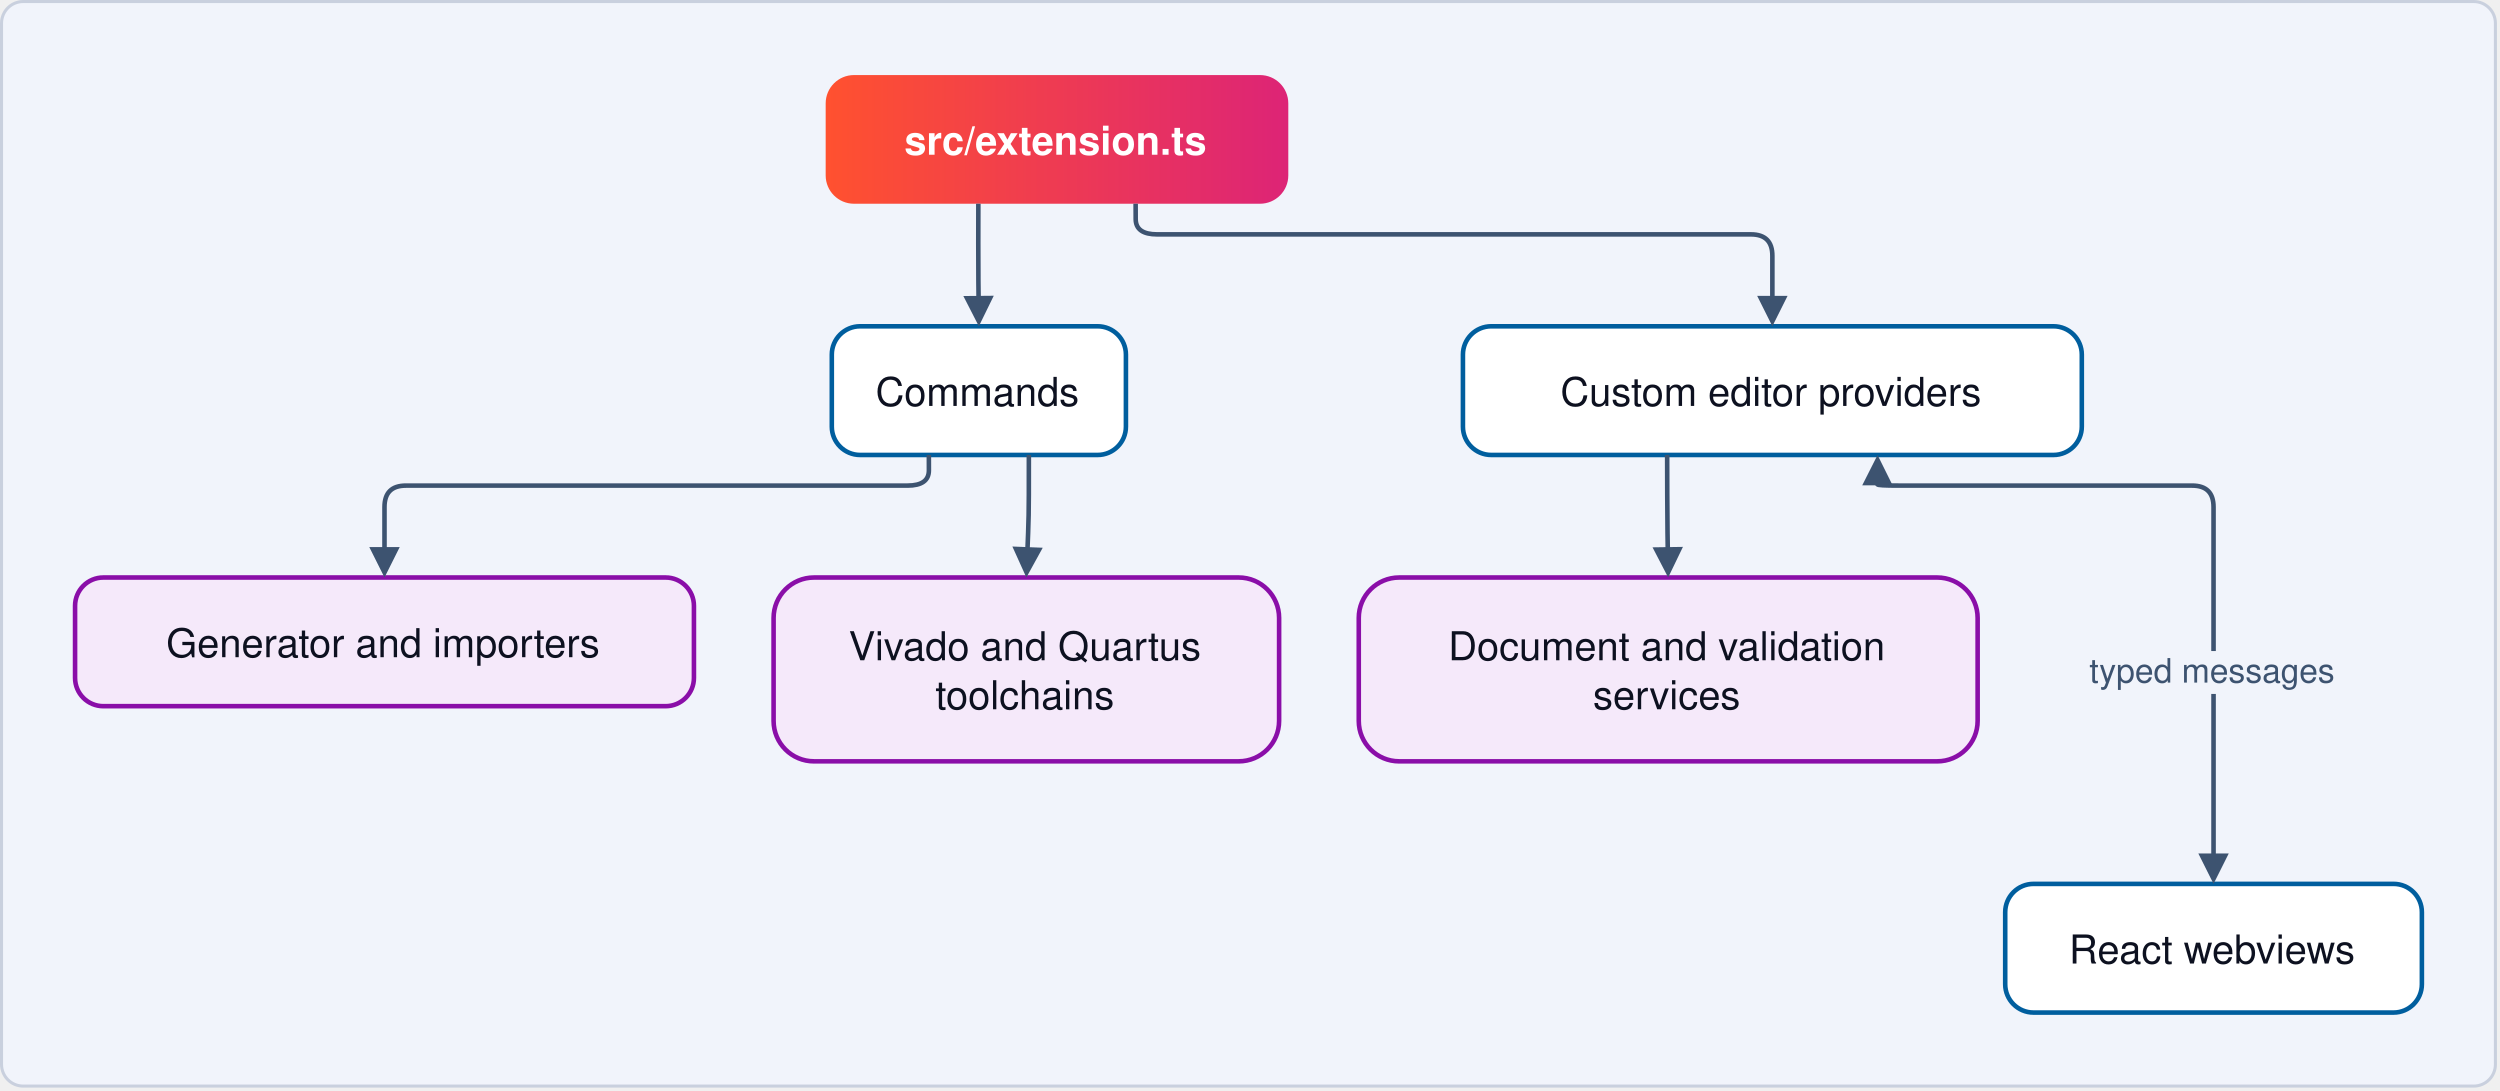
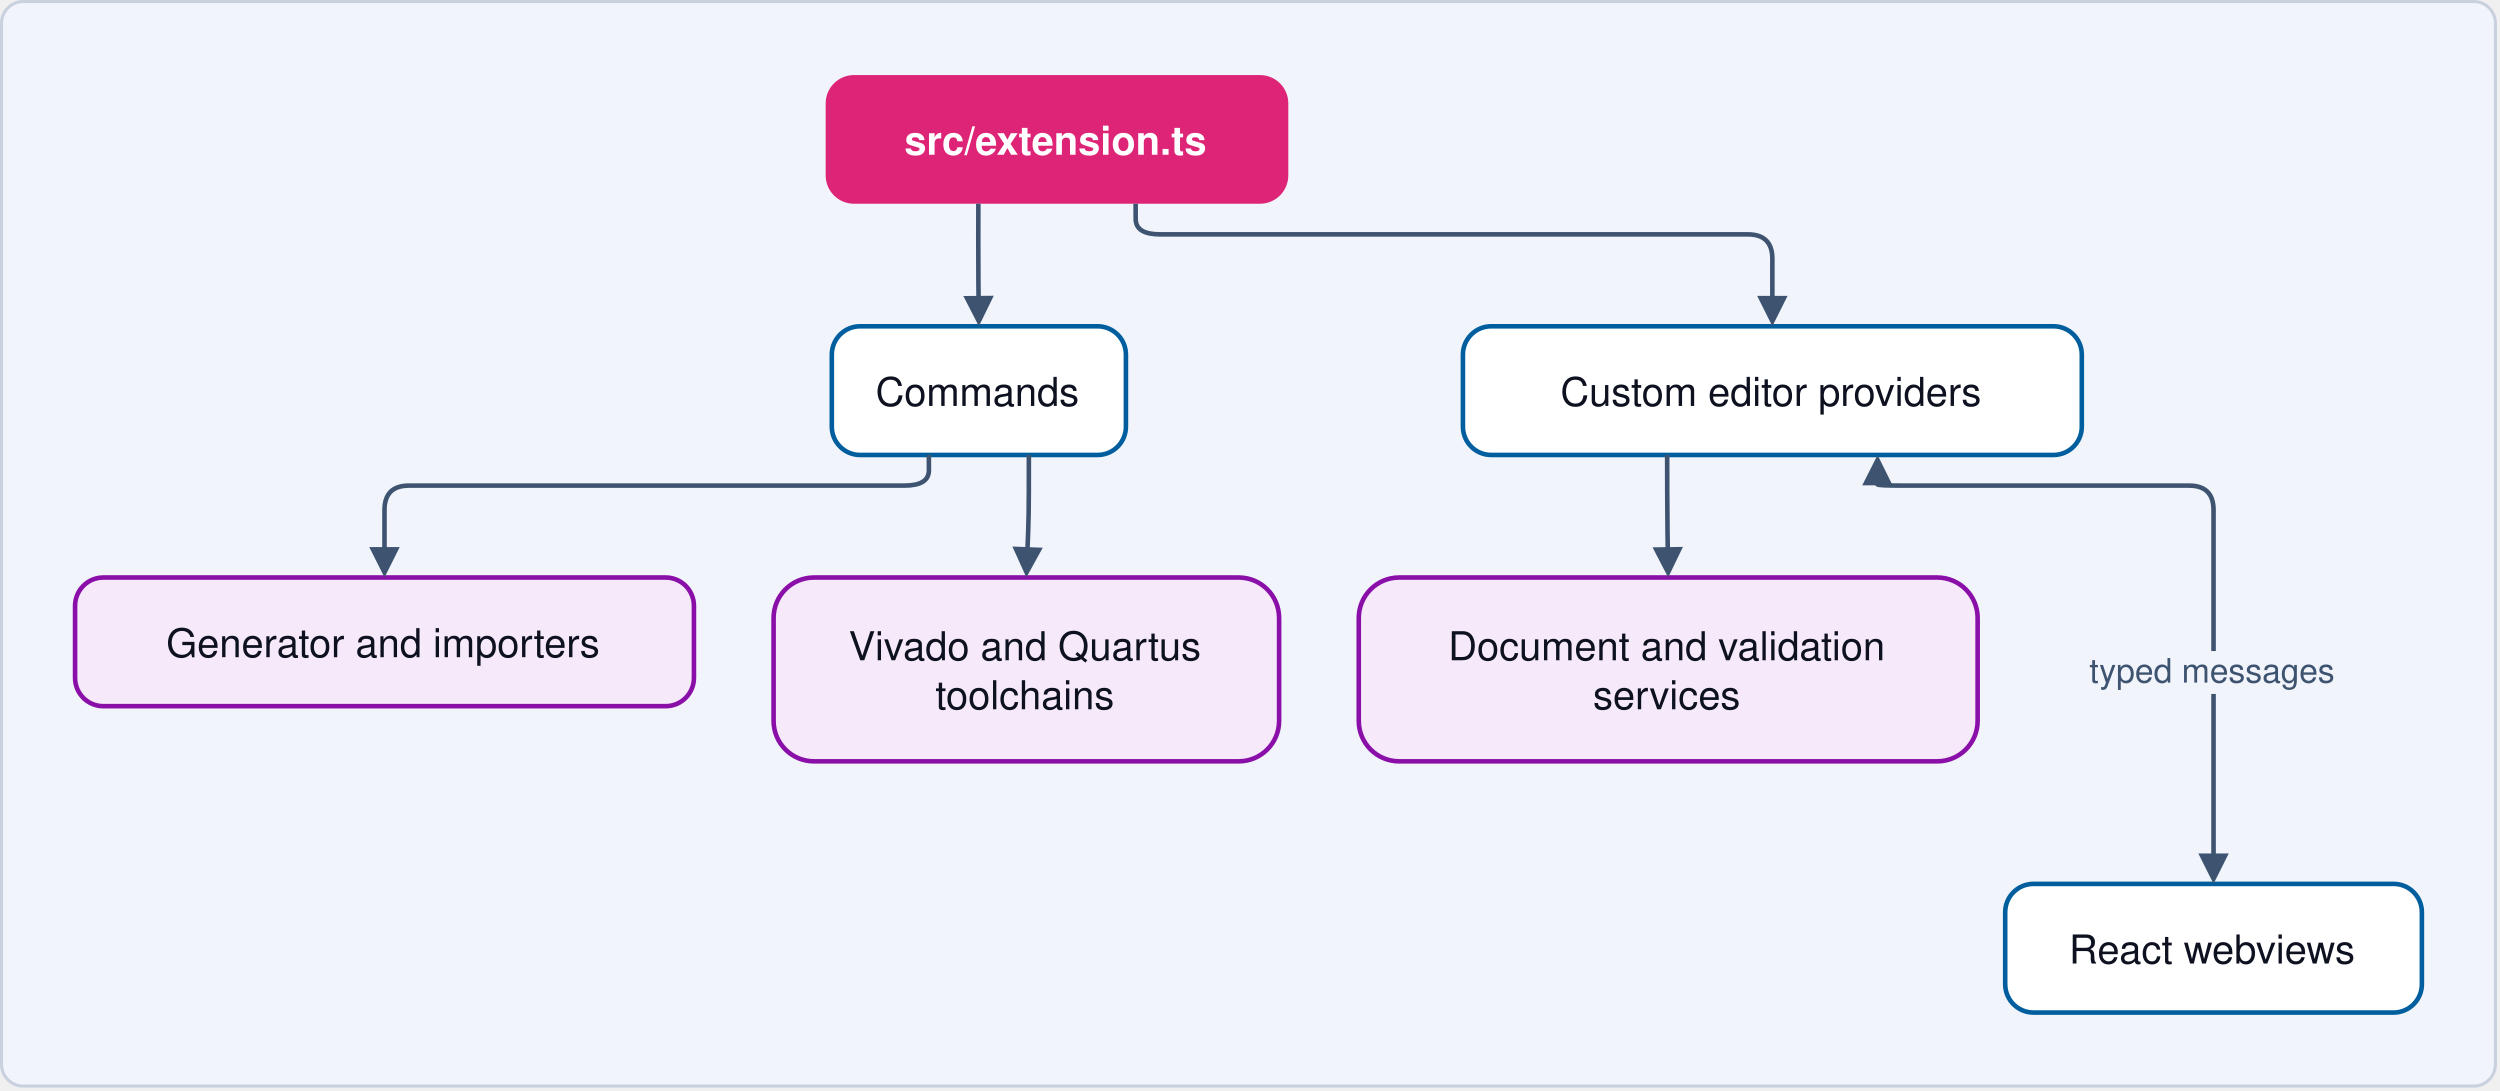
- <svg xmlns="http://www.w3.org/2000/svg" style="background: transparent; background-color: transparent; color-scheme: light;" version="1.1" width="816px" height="356px" viewBox="-0.5 -0.5 816 356" content="&lt;mxfile host=&quot;Electron&quot; agent=&quot;Mozilla/5.0 (Macintosh; Intel Mac OS X 10_15_7) AppleWebKit/537.36 (KHTML, like Gecko) draw.io/26.2.15 Chrome/134.0.7.205 Electron/35.2.1 Safari/537.36&quot; version=&quot;26.2.15&quot;&gt;&#10;  &lt;diagram name=&quot;Diagram&quot; id=&quot;d1&quot;&gt;&#10;    &lt;mxGraphModel dx=&quot;-431&quot; dy=&quot;-100&quot; grid=&quot;0&quot; gridSize=&quot;10&quot; guides=&quot;1&quot; tooltips=&quot;1&quot; connect=&quot;1&quot; arrows=&quot;1&quot; fold=&quot;0&quot; page=&quot;0&quot; pageScale=&quot;1&quot; pageWidth=&quot;850&quot; pageHeight=&quot;1100&quot; math=&quot;0&quot; shadow=&quot;0&quot;&gt;&#10;      &lt;root&gt;&#10;        &lt;mxCell id=&quot;0&quot; /&gt;&#10;        &lt;mxCell id=&quot;bg&quot; value=&quot;Background&quot; style=&quot;locked=1;&quot; parent=&quot;0&quot; /&gt;&#10;        &lt;mxCell id=&quot;card&quot; value=&quot;&quot; style=&quot;rounded=1;arcSize=2;absoluteArcSize=0;fillColor=#f1f4fb;strokeColor=#c9d0de;&quot; parent=&quot;bg&quot; vertex=&quot;1&quot;&gt;&#10;          &lt;mxGeometry width=&quot;814&quot; height=&quot;354&quot; as=&quot;geometry&quot; /&gt;&#10;        &lt;/mxCell&gt;&#10;        &lt;mxCell id=&quot;1&quot; value=&quot;Diagram&quot; parent=&quot;0&quot; /&gt;&#10;        &lt;mxCell id=&quot;n_A&quot; value=&quot;src/extension.ts&quot; style=&quot;fontFamily=Manrope, Helvetica, Arial, sans-serif;fontSize=13;fontColor=#0d1120;strokeWidth=1.5;rounded=1;arcSize=22;fillColor=#ff512f;gradientColor=#dd2476;gradientDirection=east;strokeColor=none;fontColor=#ffffff;fontStyle=1;&quot; parent=&quot;1&quot; vertex=&quot;1&quot;&gt;&#10;          &lt;mxGeometry x=&quot;269&quot; y=&quot;24&quot; width=&quot;151&quot; height=&quot;42&quot; as=&quot;geometry&quot; /&gt;&#10;        &lt;/mxCell&gt;&#10;        &lt;mxCell id=&quot;n_B&quot; value=&quot;Custom editor providers&quot; style=&quot;fontFamily=Manrope, Helvetica, Arial, sans-serif;fontSize=13;fontColor=#0d1120;strokeWidth=1.5;rounded=1;arcSize=22;fillColor=#ffffff;strokeColor=#005e9e;&quot; parent=&quot;1&quot; vertex=&quot;1&quot;&gt;&#10;          &lt;mxGeometry x=&quot;477&quot; y=&quot;106&quot; width=&quot;202&quot; height=&quot;42&quot; as=&quot;geometry&quot; /&gt;&#10;        &lt;/mxCell&gt;&#10;        &lt;mxCell id=&quot;n_C&quot; value=&quot;Commands&quot; style=&quot;fontFamily=Manrope, Helvetica, Arial, sans-serif;fontSize=13;fontColor=#0d1120;strokeWidth=1.5;rounded=1;arcSize=22;fillColor=#ffffff;strokeColor=#005e9e;&quot; parent=&quot;1&quot; vertex=&quot;1&quot;&gt;&#10;          &lt;mxGeometry x=&quot;271&quot; y=&quot;106&quot; width=&quot;96&quot; height=&quot;42&quot; as=&quot;geometry&quot; /&gt;&#10;        &lt;/mxCell&gt;&#10;        &lt;mxCell id=&quot;n_D&quot; value=&quot;Document and validation&amp;#xa;services&quot; style=&quot;fontFamily=Manrope, Helvetica, Arial, sans-serif;fontSize=13;fontColor=#0d1120;strokeWidth=1.5;rounded=1;arcSize=22;fillColor=#f5e9fa;strokeColor=#8a0ea8;&quot; parent=&quot;1&quot; vertex=&quot;1&quot;&gt;&#10;          &lt;mxGeometry x=&quot;443&quot; y=&quot;188&quot; width=&quot;202&quot; height=&quot;60&quot; as=&quot;geometry&quot; /&gt;&#10;        &lt;/mxCell&gt;&#10;        &lt;mxCell id=&quot;n_E&quot; value=&quot;Generator and importers&quot; style=&quot;fontFamily=Manrope, Helvetica, Arial, sans-serif;fontSize=13;fontColor=#0d1120;strokeWidth=1.5;rounded=1;arcSize=22;fillColor=#f5e9fa;strokeColor=#8a0ea8;&quot; parent=&quot;1&quot; vertex=&quot;1&quot;&gt;&#10;          &lt;mxGeometry x=&quot;24&quot; y=&quot;188&quot; width=&quot;202&quot; height=&quot;42&quot; as=&quot;geometry&quot; /&gt;&#10;        &lt;/mxCell&gt;&#10;        &lt;mxCell id=&quot;n_F&quot; value=&quot;Vivado and Quartus&amp;#xa;toolchains&quot; style=&quot;fontFamily=Manrope, Helvetica, Arial, sans-serif;fontSize=13;fontColor=#0d1120;strokeWidth=1.5;rounded=1;arcSize=22;fillColor=#f5e9fa;strokeColor=#8a0ea8;&quot; parent=&quot;1&quot; vertex=&quot;1&quot;&gt;&#10;          &lt;mxGeometry x=&quot;252&quot; y=&quot;188&quot; width=&quot;165&quot; height=&quot;60&quot; as=&quot;geometry&quot; /&gt;&#10;        &lt;/mxCell&gt;&#10;        &lt;mxCell id=&quot;n_G&quot; value=&quot;React webviews&quot; style=&quot;fontFamily=Manrope, Helvetica, Arial, sans-serif;fontSize=13;fontColor=#0d1120;strokeWidth=1.5;rounded=1;arcSize=22;fillColor=#ffffff;strokeColor=#005e9e;&quot; parent=&quot;1&quot; vertex=&quot;1&quot;&gt;&#10;          &lt;mxGeometry x=&quot;654&quot; y=&quot;288&quot; width=&quot;136&quot; height=&quot;42&quot; as=&quot;geometry&quot; /&gt;&#10;        &lt;/mxCell&gt;&#10;        &lt;mxCell id=&quot;e0&quot; value=&quot;&quot; style=&quot;edgeStyle=orthogonalEdgeStyle;rounded=1;arcSize=14;strokeColor=#3d5370;strokeWidth=1.5;endArrow=block;endFill=1;endSize=6;fontFamily=Manrope, Helvetica, Arial, sans-serif;fontSize=11;fontColor=#3d5370;labelBackgroundColor=#f1f4fb;exitX=0.67;exitY=1;exitDx=0;exitDy=0;entryX=0.5;entryY=0;entryDx=0;entryDy=0;&quot; parent=&quot;1&quot; source=&quot;n_A&quot; target=&quot;n_B&quot; edge=&quot;1&quot;&gt;&#10;          &lt;mxGeometry relative=&quot;1&quot; as=&quot;geometry&quot;&gt;&#10;            &lt;Array as=&quot;points&quot;&gt;&#10;              &lt;mxPoint x=&quot;370&quot; y=&quot;76&quot; /&gt;&#10;              &lt;mxPoint x=&quot;578&quot; y=&quot;76&quot; /&gt;&#10;            &lt;/Array&gt;&#10;          &lt;/mxGeometry&gt;&#10;        &lt;/mxCell&gt;&#10;        &lt;mxCell id=&quot;e1&quot; value=&quot;&quot; style=&quot;edgeStyle=orthogonalEdgeStyle;rounded=1;arcSize=14;strokeColor=#3d5370;strokeWidth=1.5;endArrow=block;endFill=1;endSize=6;fontFamily=Manrope, Helvetica, Arial, sans-serif;fontSize=11;fontColor=#3d5370;labelBackgroundColor=#f1f4fb;exitX=0.33;exitY=1;exitDx=0;exitDy=0;entryX=0.5;entryY=0;entryDx=0;entryDy=0;&quot; parent=&quot;1&quot; source=&quot;n_A&quot; target=&quot;n_C&quot; edge=&quot;1&quot;&gt;&#10;          &lt;mxGeometry relative=&quot;1&quot; as=&quot;geometry&quot; /&gt;&#10;        &lt;/mxCell&gt;&#10;        &lt;mxCell id=&quot;e2&quot; value=&quot;&quot; style=&quot;edgeStyle=orthogonalEdgeStyle;rounded=1;arcSize=14;strokeColor=#3d5370;strokeWidth=1.5;endArrow=block;endFill=1;endSize=6;fontFamily=Manrope, Helvetica, Arial, sans-serif;fontSize=11;fontColor=#3d5370;labelBackgroundColor=#f1f4fb;exitX=0.33;exitY=1;exitDx=0;exitDy=0;entryX=0.5;entryY=0;entryDx=0;entryDy=0;&quot; parent=&quot;1&quot; source=&quot;n_B&quot; target=&quot;n_D&quot; edge=&quot;1&quot;&gt;&#10;          &lt;mxGeometry relative=&quot;1&quot; as=&quot;geometry&quot; /&gt;&#10;        &lt;/mxCell&gt;&#10;        &lt;mxCell id=&quot;e3&quot; value=&quot;&quot; style=&quot;edgeStyle=orthogonalEdgeStyle;rounded=1;arcSize=14;strokeColor=#3d5370;strokeWidth=1.5;endArrow=block;endFill=1;endSize=6;fontFamily=Manrope, Helvetica, Arial, sans-serif;fontSize=11;fontColor=#3d5370;labelBackgroundColor=#f1f4fb;exitX=0.33;exitY=1;exitDx=0;exitDy=0;entryX=0.5;entryY=0;entryDx=0;entryDy=0;&quot; parent=&quot;1&quot; source=&quot;n_C&quot; target=&quot;n_E&quot; edge=&quot;1&quot;&gt;&#10;          &lt;mxGeometry relative=&quot;1&quot; as=&quot;geometry&quot;&gt;&#10;            &lt;Array as=&quot;points&quot;&gt;&#10;              &lt;mxPoint x=&quot;303&quot; y=&quot;158&quot; /&gt;&#10;              &lt;mxPoint x=&quot;125&quot; y=&quot;158&quot; /&gt;&#10;            &lt;/Array&gt;&#10;          &lt;/mxGeometry&gt;&#10;        &lt;/mxCell&gt;&#10;        &lt;mxCell id=&quot;e4&quot; value=&quot;&quot; style=&quot;edgeStyle=orthogonalEdgeStyle;rounded=1;arcSize=14;strokeColor=#3d5370;strokeWidth=1.5;endArrow=block;endFill=1;endSize=6;fontFamily=Manrope, Helvetica, Arial, sans-serif;fontSize=11;fontColor=#3d5370;labelBackgroundColor=#f1f4fb;exitX=0.67;exitY=1;exitDx=0;exitDy=0;entryX=0.5;entryY=0;entryDx=0;entryDy=0;&quot; parent=&quot;1&quot; source=&quot;n_C&quot; target=&quot;n_F&quot; edge=&quot;1&quot;&gt;&#10;          &lt;mxGeometry relative=&quot;1&quot; as=&quot;geometry&quot; /&gt;&#10;        &lt;/mxCell&gt;&#10;        &lt;mxCell id=&quot;e5&quot; value=&quot;typed messages&quot; style=&quot;edgeStyle=orthogonalEdgeStyle;rounded=1;arcSize=14;strokeColor=#3d5370;strokeWidth=1.5;endArrow=block;endFill=1;endSize=6;startArrow=block;startFill=1;startSize=6;fontFamily=Manrope, Helvetica, Arial, sans-serif;fontSize=11;fontColor=#3d5370;labelBackgroundColor=#f1f4fb;exitX=0.67;exitY=1;exitDx=0;exitDy=0;entryX=0.5;entryY=0;entryDx=0;entryDy=0;&quot; parent=&quot;1&quot; source=&quot;n_B&quot; target=&quot;n_G&quot; edge=&quot;1&quot;&gt;&#10;          &lt;mxGeometry x=&quot;0.44&quot; relative=&quot;1&quot; as=&quot;geometry&quot;&gt;&#10;            &lt;Array as=&quot;points&quot;&gt;&#10;              &lt;mxPoint x=&quot;612&quot; y=&quot;158&quot; /&gt;&#10;              &lt;mxPoint x=&quot;722&quot; y=&quot;158&quot; /&gt;&#10;            &lt;/Array&gt;&#10;          &lt;/mxGeometry&gt;&#10;        &lt;/mxCell&gt;&#10;      &lt;/root&gt;&#10;    &lt;/mxGraphModel&gt;&#10;  &lt;/diagram&gt;&#10;&lt;/mxfile&gt;&#10;">
-   <defs>
-     <linearGradient x1="0%" y1="0%" x2="100%" y2="0%" id="drawio-svg-ryQkvl236Y3aQRKCuQ4c-gradient-light-dark_ff512f_ff6c4e_-1-light-dark_dd2476_ff80c6_-1-e-0">
-       <stop offset="0%" stop-color="#ff512f" stop-opacity="1" style="stop-color: light-dark(rgb(255, 81, 47), rgb(255, 108, 78)); stop-opacity: 1;" />
-       <stop offset="100%" stop-color="#dd2476" stop-opacity="1" style="stop-color: light-dark(rgb(221, 36, 118), rgb(255, 128, 198)); stop-opacity: 1;" />
-     </linearGradient>
-   </defs>
+ <svg xmlns="http://www.w3.org/2000/svg" style="background: transparent; background-color: transparent; color-scheme: light;" version="1.1" width="816px" height="356px" viewBox="-0.5 -0.5 816 356" content="&lt;mxfile host=&quot;Electron&quot; agent=&quot;Mozilla/5.0 (Macintosh; Intel Mac OS X 10_15_7) AppleWebKit/537.36 (KHTML, like Gecko) draw.io/26.2.15 Chrome/134.0.7.205 Electron/35.2.1 Safari/537.36&quot; version=&quot;26.2.15&quot;&gt;&#10;  &lt;diagram name=&quot;Diagram&quot; id=&quot;d1&quot;&gt;&#10;    &lt;mxGraphModel dx=&quot;-431&quot; dy=&quot;-100&quot; grid=&quot;0&quot; gridSize=&quot;10&quot; guides=&quot;1&quot; tooltips=&quot;1&quot; connect=&quot;1&quot; arrows=&quot;1&quot; fold=&quot;0&quot; page=&quot;0&quot; pageScale=&quot;1&quot; pageWidth=&quot;850&quot; pageHeight=&quot;1100&quot; math=&quot;0&quot; shadow=&quot;0&quot;&gt;&#10;      &lt;root&gt;&#10;        &lt;mxCell id=&quot;0&quot; /&gt;&#10;        &lt;mxCell id=&quot;bg&quot; value=&quot;Background&quot; style=&quot;locked=1;&quot; parent=&quot;0&quot; /&gt;&#10;        &lt;mxCell id=&quot;card&quot; value=&quot;&quot; style=&quot;rounded=1;arcSize=2;absoluteArcSize=0;fillColor=#f1f4fb;strokeColor=#c9d0de;&quot; parent=&quot;bg&quot; vertex=&quot;1&quot;&gt;&#10;          &lt;mxGeometry width=&quot;814&quot; height=&quot;354&quot; as=&quot;geometry&quot; /&gt;&#10;        &lt;/mxCell&gt;&#10;        &lt;mxCell id=&quot;1&quot; value=&quot;Diagram&quot; parent=&quot;0&quot; /&gt;&#10;        &lt;mxCell id=&quot;n_A&quot; value=&quot;src/extension.ts&quot; style=&quot;fontFamily=Manrope, Helvetica, Arial, sans-serif;fontSize=13;fontColor=#0d1120;strokeWidth=1.5;rounded=1;arcSize=22;fillColor=#dd2476;strokeColor=none;fontColor=#ffffff;fontStyle=1;&quot; parent=&quot;1&quot; vertex=&quot;1&quot;&gt;&#10;          &lt;mxGeometry x=&quot;269&quot; y=&quot;24&quot; width=&quot;151&quot; height=&quot;42&quot; as=&quot;geometry&quot; /&gt;&#10;        &lt;/mxCell&gt;&#10;        &lt;mxCell id=&quot;n_B&quot; value=&quot;Custom editor providers&quot; style=&quot;fontFamily=Manrope, Helvetica, Arial, sans-serif;fontSize=13;fontColor=#0d1120;strokeWidth=1.5;rounded=1;arcSize=22;fillColor=#ffffff;strokeColor=#005e9e;&quot; parent=&quot;1&quot; vertex=&quot;1&quot;&gt;&#10;          &lt;mxGeometry x=&quot;477&quot; y=&quot;106&quot; width=&quot;202&quot; height=&quot;42&quot; as=&quot;geometry&quot; /&gt;&#10;        &lt;/mxCell&gt;&#10;        &lt;mxCell id=&quot;n_C&quot; value=&quot;Commands&quot; style=&quot;fontFamily=Manrope, Helvetica, Arial, sans-serif;fontSize=13;fontColor=#0d1120;strokeWidth=1.5;rounded=1;arcSize=22;fillColor=#ffffff;strokeColor=#005e9e;&quot; parent=&quot;1&quot; vertex=&quot;1&quot;&gt;&#10;          &lt;mxGeometry x=&quot;271&quot; y=&quot;106&quot; width=&quot;96&quot; height=&quot;42&quot; as=&quot;geometry&quot; /&gt;&#10;        &lt;/mxCell&gt;&#10;        &lt;mxCell id=&quot;n_D&quot; value=&quot;Document and validation&amp;#xa;services&quot; style=&quot;fontFamily=Manrope, Helvetica, Arial, sans-serif;fontSize=13;fontColor=#0d1120;strokeWidth=1.5;rounded=1;arcSize=22;fillColor=#f5e9fa;strokeColor=#8a0ea8;&quot; parent=&quot;1&quot; vertex=&quot;1&quot;&gt;&#10;          &lt;mxGeometry x=&quot;443&quot; y=&quot;188&quot; width=&quot;202&quot; height=&quot;60&quot; as=&quot;geometry&quot; /&gt;&#10;        &lt;/mxCell&gt;&#10;        &lt;mxCell id=&quot;n_E&quot; value=&quot;Generator and importers&quot; style=&quot;fontFamily=Manrope, Helvetica, Arial, sans-serif;fontSize=13;fontColor=#0d1120;strokeWidth=1.5;rounded=1;arcSize=22;fillColor=#f5e9fa;strokeColor=#8a0ea8;&quot; parent=&quot;1&quot; vertex=&quot;1&quot;&gt;&#10;          &lt;mxGeometry x=&quot;24&quot; y=&quot;188&quot; width=&quot;202&quot; height=&quot;42&quot; as=&quot;geometry&quot; /&gt;&#10;        &lt;/mxCell&gt;&#10;        &lt;mxCell id=&quot;n_F&quot; value=&quot;Vivado and Quartus&amp;#xa;toolchains&quot; style=&quot;fontFamily=Manrope, Helvetica, Arial, sans-serif;fontSize=13;fontColor=#0d1120;strokeWidth=1.5;rounded=1;arcSize=22;fillColor=#f5e9fa;strokeColor=#8a0ea8;&quot; parent=&quot;1&quot; vertex=&quot;1&quot;&gt;&#10;          &lt;mxGeometry x=&quot;252&quot; y=&quot;188&quot; width=&quot;165&quot; height=&quot;60&quot; as=&quot;geometry&quot; /&gt;&#10;        &lt;/mxCell&gt;&#10;        &lt;mxCell id=&quot;n_G&quot; value=&quot;React webviews&quot; style=&quot;fontFamily=Manrope, Helvetica, Arial, sans-serif;fontSize=13;fontColor=#0d1120;strokeWidth=1.5;rounded=1;arcSize=22;fillColor=#ffffff;strokeColor=#005e9e;&quot; parent=&quot;1&quot; vertex=&quot;1&quot;&gt;&#10;          &lt;mxGeometry x=&quot;654&quot; y=&quot;288&quot; width=&quot;136&quot; height=&quot;42&quot; as=&quot;geometry&quot; /&gt;&#10;        &lt;/mxCell&gt;&#10;        &lt;mxCell id=&quot;e0&quot; value=&quot;&quot; style=&quot;edgeStyle=orthogonalEdgeStyle;rounded=1;arcSize=16;html=0;strokeColor=#3d5370;strokeWidth=1.5;endArrow=block;endFill=1;endSize=6;fontFamily=Manrope, Helvetica, Arial, sans-serif;fontSize=11;fontColor=#3d5370;labelBackgroundColor=#f1f4fb;exitX=0.67;exitY=1;exitDx=0;exitDy=0;entryX=0.5;entryY=0;entryDx=0;entryDy=0;&quot; parent=&quot;1&quot; source=&quot;n_A&quot; target=&quot;n_B&quot; edge=&quot;1&quot;&gt;&#10;          &lt;mxGeometry relative=&quot;1&quot; as=&quot;geometry&quot;&gt;&#10;            &lt;Array as=&quot;points&quot;&gt;&#10;              &lt;mxPoint x=&quot;370&quot; y=&quot;76&quot; /&gt;&#10;              &lt;mxPoint x=&quot;578&quot; y=&quot;76&quot; /&gt;&#10;            &lt;/Array&gt;&#10;          &lt;/mxGeometry&gt;&#10;        &lt;/mxCell&gt;&#10;        &lt;mxCell id=&quot;e1&quot; value=&quot;&quot; style=&quot;edgeStyle=orthogonalEdgeStyle;rounded=1;arcSize=16;html=0;strokeColor=#3d5370;strokeWidth=1.5;endArrow=block;endFill=1;endSize=6;fontFamily=Manrope, Helvetica, Arial, sans-serif;fontSize=11;fontColor=#3d5370;labelBackgroundColor=#f1f4fb;exitX=0.33;exitY=1;exitDx=0;exitDy=0;entryX=0.5;entryY=0;entryDx=0;entryDy=0;&quot; parent=&quot;1&quot; source=&quot;n_A&quot; target=&quot;n_C&quot; edge=&quot;1&quot;&gt;&#10;          &lt;mxGeometry relative=&quot;1&quot; as=&quot;geometry&quot; /&gt;&#10;        &lt;/mxCell&gt;&#10;        &lt;mxCell id=&quot;e2&quot; value=&quot;&quot; style=&quot;edgeStyle=orthogonalEdgeStyle;rounded=1;arcSize=16;html=0;strokeColor=#3d5370;strokeWidth=1.5;endArrow=block;endFill=1;endSize=6;fontFamily=Manrope, Helvetica, Arial, sans-serif;fontSize=11;fontColor=#3d5370;labelBackgroundColor=#f1f4fb;exitX=0.33;exitY=1;exitDx=0;exitDy=0;entryX=0.5;entryY=0;entryDx=0;entryDy=0;&quot; parent=&quot;1&quot; source=&quot;n_B&quot; target=&quot;n_D&quot; edge=&quot;1&quot;&gt;&#10;          &lt;mxGeometry relative=&quot;1&quot; as=&quot;geometry&quot; /&gt;&#10;        &lt;/mxCell&gt;&#10;        &lt;mxCell id=&quot;e3&quot; value=&quot;&quot; style=&quot;edgeStyle=orthogonalEdgeStyle;rounded=1;arcSize=16;html=0;strokeColor=#3d5370;strokeWidth=1.5;endArrow=block;endFill=1;endSize=6;fontFamily=Manrope, Helvetica, Arial, sans-serif;fontSize=11;fontColor=#3d5370;labelBackgroundColor=#f1f4fb;exitX=0.33;exitY=1;exitDx=0;exitDy=0;entryX=0.5;entryY=0;entryDx=0;entryDy=0;&quot; parent=&quot;1&quot; source=&quot;n_C&quot; target=&quot;n_E&quot; edge=&quot;1&quot;&gt;&#10;          &lt;mxGeometry relative=&quot;1&quot; as=&quot;geometry&quot;&gt;&#10;            &lt;Array as=&quot;points&quot;&gt;&#10;              &lt;mxPoint x=&quot;303&quot; y=&quot;158&quot; /&gt;&#10;              &lt;mxPoint x=&quot;125&quot; y=&quot;158&quot; /&gt;&#10;            &lt;/Array&gt;&#10;          &lt;/mxGeometry&gt;&#10;        &lt;/mxCell&gt;&#10;        &lt;mxCell id=&quot;e4&quot; value=&quot;&quot; style=&quot;edgeStyle=orthogonalEdgeStyle;rounded=1;arcSize=16;html=0;strokeColor=#3d5370;strokeWidth=1.5;endArrow=block;endFill=1;endSize=6;fontFamily=Manrope, Helvetica, Arial, sans-serif;fontSize=11;fontColor=#3d5370;labelBackgroundColor=#f1f4fb;exitX=0.67;exitY=1;exitDx=0;exitDy=0;entryX=0.5;entryY=0;entryDx=0;entryDy=0;&quot; parent=&quot;1&quot; source=&quot;n_C&quot; target=&quot;n_F&quot; edge=&quot;1&quot;&gt;&#10;          &lt;mxGeometry relative=&quot;1&quot; as=&quot;geometry&quot; /&gt;&#10;        &lt;/mxCell&gt;&#10;        &lt;mxCell id=&quot;e5&quot; value=&quot;typed messages&quot; style=&quot;edgeStyle=orthogonalEdgeStyle;rounded=1;arcSize=16;html=0;strokeColor=#3d5370;strokeWidth=1.5;endArrow=block;endFill=1;endSize=6;startArrow=block;startFill=1;startSize=6;fontFamily=Manrope, Helvetica, Arial, sans-serif;fontSize=11;fontColor=#3d5370;labelBackgroundColor=#f1f4fb;exitX=0.67;exitY=1;exitDx=0;exitDy=0;entryX=0.5;entryY=0;entryDx=0;entryDy=0;&quot; parent=&quot;1&quot; source=&quot;n_B&quot; target=&quot;n_G&quot; edge=&quot;1&quot;&gt;&#10;          &lt;mxGeometry x=&quot;0.44&quot; relative=&quot;1&quot; as=&quot;geometry&quot;&gt;&#10;            &lt;Array as=&quot;points&quot;&gt;&#10;              &lt;mxPoint x=&quot;612&quot; y=&quot;158&quot; /&gt;&#10;              &lt;mxPoint x=&quot;722&quot; y=&quot;158&quot; /&gt;&#10;            &lt;/Array&gt;&#10;          &lt;/mxGeometry&gt;&#10;        &lt;/mxCell&gt;&#10;      &lt;/root&gt;&#10;    &lt;/mxGraphModel&gt;&#10;  &lt;/diagram&gt;&#10;&lt;/mxfile&gt;&#10;">
+   <defs />
  <g>
    <g data-cell-id="0">
      <g data-cell-id="bg">
        <g data-cell-id="card">
          <g>
            <rect x="0" y="0" width="814" height="354" rx="7.08" ry="7.08" fill="#f1f4fb" stroke="#c9d0de" pointer-events="all" style="fill: light-dark(rgb(241, 244, 251), rgb(24, 27, 33)); stroke: light-dark(rgb(201, 208, 222), rgb(53, 59, 71));" />
          </g>
        </g>
      </g>
      <g data-cell-id="1">
        <g data-cell-id="n_A">
          <g>
-             <rect x="269" y="24" width="151" height="42" rx="9.24" ry="9.24" fill="url(#drawio-svg-ryQkvl236Y3aQRKCuQ4c-gradient-light-dark_ff512f_ff6c4e_-1-light-dark_dd2476_ff80c6_-1-e-0)" stroke="none" pointer-events="all" style="fill: url(&quot;#drawio-svg-ryQkvl236Y3aQRKCuQ4c-gradient-light-dark_ff512f_ff6c4e_-1-light-dark_dd2476_ff80c6_-1-e-0&quot;);" />
+             <rect x="269" y="24" width="151" height="42" rx="9.24" ry="9.24" fill="#dd2476" stroke="none" pointer-events="all" style="fill: light-dark(rgb(221, 36, 118), rgb(255, 128, 198));" />
          </g>
          <g>
            <g fill="#ffffff" font-family="&quot;Manrope&quot;, &quot;Helvetica&quot;, &quot;Arial&quot;, &quot;sans-serif&quot;" font-weight="bold" text-anchor="middle" font-size="13px" style="fill: light-dark(rgb(255, 255, 255), rgb(18, 18, 18));">
              <text x="344" y="50">src/extension.ts</text>
            </g>
          </g>
        </g>
        <g data-cell-id="n_B">
          <g>
            <rect x="477" y="106" width="202" height="42" rx="9.24" ry="9.24" fill="#ffffff" stroke="#005e9e" stroke-width="1.5" pointer-events="all" style="fill: light-dark(rgb(255, 255, 255), rgb(18, 18, 18)); stroke: light-dark(rgb(0, 94, 158), rgb(101, 182, 237));" />
          </g>
          <g>
            <g fill="#0d1120" font-family="&quot;Manrope&quot;, &quot;Helvetica&quot;, &quot;Arial&quot;, &quot;sans-serif&quot;" text-anchor="middle" font-size="13px" style="fill: light-dark(rgb(13, 17, 32), rgb(219, 222, 235));">
              <text x="577.5" y="132">Custom editor providers</text>
            </g>
          </g>
        </g>
        <g data-cell-id="n_C">
          <g>
            <rect x="271" y="106" width="96" height="42" rx="9.24" ry="9.24" fill="#ffffff" stroke="#005e9e" stroke-width="1.5" pointer-events="all" style="fill: light-dark(rgb(255, 255, 255), rgb(18, 18, 18)); stroke: light-dark(rgb(0, 94, 158), rgb(101, 182, 237));" />
          </g>
          <g>
            <g fill="#0d1120" font-family="&quot;Manrope&quot;, &quot;Helvetica&quot;, &quot;Arial&quot;, &quot;sans-serif&quot;" text-anchor="middle" font-size="13px" style="fill: light-dark(rgb(13, 17, 32), rgb(219, 222, 235));">
              <text x="318.5" y="132">Commands</text>
            </g>
          </g>
        </g>
        <g data-cell-id="n_D">
          <g>
            <rect x="443" y="188" width="202" height="60" rx="13.2" ry="13.2" fill="#f5e9fa" stroke="#8a0ea8" stroke-width="1.5" pointer-events="all" style="fill: light-dark(rgb(245, 233, 250), rgb(41, 30, 45)); stroke: light-dark(rgb(138, 14, 168), rgb(255, 160, 255));" />
          </g>
          <g>
            <g fill="#0d1120" font-family="&quot;Manrope&quot;, &quot;Helvetica&quot;, &quot;Arial&quot;, &quot;sans-serif&quot;" text-anchor="middle" font-size="13px" style="fill: light-dark(rgb(13, 17, 32), rgb(219, 222, 235));">
              <text x="543.5" y="215">Document and validation</text>
              <text x="543.5" y="231">services</text>
            </g>
          </g>
        </g>
        <g data-cell-id="n_E">
          <g>
            <rect x="24" y="188" width="202" height="42" rx="9.24" ry="9.24" fill="#f5e9fa" stroke="#8a0ea8" stroke-width="1.5" pointer-events="all" style="fill: light-dark(rgb(245, 233, 250), rgb(41, 30, 45)); stroke: light-dark(rgb(138, 14, 168), rgb(255, 160, 255));" />
          </g>
          <g>
            <g fill="#0d1120" font-family="&quot;Manrope&quot;, &quot;Helvetica&quot;, &quot;Arial&quot;, &quot;sans-serif&quot;" text-anchor="middle" font-size="13px" style="fill: light-dark(rgb(13, 17, 32), rgb(219, 222, 235));">
              <text x="124.5" y="214">Generator and importers</text>
            </g>
          </g>
        </g>
        <g data-cell-id="n_F">
          <g>
            <rect x="252" y="188" width="165" height="60" rx="13.2" ry="13.2" fill="#f5e9fa" stroke="#8a0ea8" stroke-width="1.5" pointer-events="all" style="fill: light-dark(rgb(245, 233, 250), rgb(41, 30, 45)); stroke: light-dark(rgb(138, 14, 168), rgb(255, 160, 255));" />
          </g>
          <g>
            <g fill="#0d1120" font-family="&quot;Manrope&quot;, &quot;Helvetica&quot;, &quot;Arial&quot;, &quot;sans-serif&quot;" text-anchor="middle" font-size="13px" style="fill: light-dark(rgb(13, 17, 32), rgb(219, 222, 235));">
              <text x="334" y="215">Vivado and Quartus</text>
              <text x="334" y="231">toolchains</text>
            </g>
          </g>
        </g>
        <g data-cell-id="n_G">
          <g>
            <rect x="654" y="288" width="136" height="42" rx="9.24" ry="9.24" fill="#ffffff" stroke="#005e9e" stroke-width="1.5" pointer-events="all" style="fill: light-dark(rgb(255, 255, 255), rgb(18, 18, 18)); stroke: light-dark(rgb(0, 94, 158), rgb(101, 182, 237));" />
          </g>
          <g>
            <g fill="#0d1120" font-family="&quot;Manrope&quot;, &quot;Helvetica&quot;, &quot;Arial&quot;, &quot;sans-serif&quot;" text-anchor="middle" font-size="13px" style="fill: light-dark(rgb(13, 17, 32), rgb(219, 222, 235));">
              <text x="721.5" y="314">React webviews</text>
            </g>
          </g>
        </g>
        <g data-cell-id="e0">
          <g>
-             <path d="M 370.17 66 L 370.19 71 Q 370.2 76 377.2 76 L 571 76 Q 578 76 578 83 L 578 96.82" fill="none" stroke="#3d5370" stroke-width="1.5" stroke-miterlimit="10" pointer-events="stroke" style="stroke: light-dark(rgb(61, 83, 112), rgb(151, 170, 195));" />
+             <path d="M 370.17 66 L 370.19 71 Q 370.2 76 378.2 76 L 570 76 Q 578 76 578 84 L 578 96.82" fill="none" stroke="#3d5370" stroke-width="1.5" stroke-miterlimit="10" pointer-events="stroke" style="stroke: light-dark(rgb(61, 83, 112), rgb(151, 170, 195));" />
            <path d="M 578 104.32 L 574.25 96.82 L 581.75 96.82 Z" fill="#3d5370" stroke="#3d5370" stroke-width="1.5" stroke-miterlimit="10" pointer-events="all" style="fill: light-dark(rgb(61, 83, 112), rgb(151, 170, 195)); stroke: light-dark(rgb(61, 83, 112), rgb(151, 170, 195));" />
          </g>
        </g>
        <g data-cell-id="e1">
          <g>
-             <path d="M 318.83 66 L 318.81 79 Q 318.8 86 318.85 91.41 L 318.91 96.82" fill="none" stroke="#3d5370" stroke-width="1.5" stroke-miterlimit="10" pointer-events="stroke" style="stroke: light-dark(rgb(61, 83, 112), rgb(151, 170, 195));" />
+             <path d="M 318.83 66 L 318.81 78 Q 318.8 86 318.85 91.41 L 318.91 96.82" fill="none" stroke="#3d5370" stroke-width="1.5" stroke-miterlimit="10" pointer-events="stroke" style="stroke: light-dark(rgb(61, 83, 112), rgb(151, 170, 195));" />
            <path d="M 318.98 104.32 L 315.16 96.86 L 322.66 96.79 Z" fill="#3d5370" stroke="#3d5370" stroke-width="1.5" stroke-miterlimit="10" pointer-events="all" style="fill: light-dark(rgb(61, 83, 112), rgb(151, 170, 195)); stroke: light-dark(rgb(61, 83, 112), rgb(151, 170, 195));" />
          </g>
        </g>
        <g data-cell-id="e2">
          <g>
-             <path d="M 543.66 148 L 543.69 161 Q 543.7 168 543.78 173.41 L 543.86 178.82" fill="none" stroke="#3d5370" stroke-width="1.5" stroke-miterlimit="10" pointer-events="stroke" style="stroke: light-dark(rgb(61, 83, 112), rgb(151, 170, 195));" />
+             <path d="M 543.66 148 L 543.68 160 Q 543.7 168 543.78 173.41 L 543.86 178.82" fill="none" stroke="#3d5370" stroke-width="1.5" stroke-miterlimit="10" pointer-events="stroke" style="stroke: light-dark(rgb(61, 83, 112), rgb(151, 170, 195));" />
            <path d="M 543.97 186.32 L 540.11 178.88 L 547.61 178.77 Z" fill="#3d5370" stroke="#3d5370" stroke-width="1.5" stroke-miterlimit="10" pointer-events="all" style="fill: light-dark(rgb(61, 83, 112), rgb(151, 170, 195)); stroke: light-dark(rgb(61, 83, 112), rgb(151, 170, 195));" />
          </g>
        </g>
        <g data-cell-id="e3">
          <g>
-             <path d="M 302.68 148 L 302.69 153 Q 302.7 158 295.7 158 L 132 158 Q 125 158 125 165 L 125 178.82" fill="none" stroke="#3d5370" stroke-width="1.5" stroke-miterlimit="10" pointer-events="stroke" style="stroke: light-dark(rgb(61, 83, 112), rgb(151, 170, 195));" />
+             <path d="M 302.68 148 L 302.69 153 Q 302.7 158 294.7 158 L 133 158 Q 125 158 125 166 L 125 178.82" fill="none" stroke="#3d5370" stroke-width="1.5" stroke-miterlimit="10" pointer-events="stroke" style="stroke: light-dark(rgb(61, 83, 112), rgb(151, 170, 195));" />
            <path d="M 125 186.32 L 121.25 178.82 L 128.75 178.82 Z" fill="#3d5370" stroke="#3d5370" stroke-width="1.5" stroke-miterlimit="10" pointer-events="all" style="fill: light-dark(rgb(61, 83, 112), rgb(151, 170, 195)); stroke: light-dark(rgb(61, 83, 112), rgb(151, 170, 195));" />
          </g>
        </g>
        <g data-cell-id="e4">
          <g>
-             <path d="M 335.32 148 L 335.31 161 Q 335.3 168 335.08 173.42 L 334.87 178.83" fill="none" stroke="#3d5370" stroke-width="1.5" stroke-miterlimit="10" pointer-events="stroke" style="stroke: light-dark(rgb(61, 83, 112), rgb(151, 170, 195));" />
+             <path d="M 335.32 148 L 335.31 160 Q 335.3 168 335.08 173.42 L 334.87 178.83" fill="none" stroke="#3d5370" stroke-width="1.5" stroke-miterlimit="10" pointer-events="stroke" style="stroke: light-dark(rgb(61, 83, 112), rgb(151, 170, 195));" />
            <path d="M 334.57 186.32 L 331.12 178.68 L 338.61 178.98 Z" fill="#3d5370" stroke="#3d5370" stroke-width="1.5" stroke-miterlimit="10" pointer-events="all" style="fill: light-dark(rgb(61, 83, 112), rgb(151, 170, 195)); stroke: light-dark(rgb(61, 83, 112), rgb(151, 170, 195));" />
          </g>
        </g>
        <g data-cell-id="e5">
          <g>
-             <path d="M 612.3 157.18 L 612.3 157.59 Q 612.3 158 619.3 158 L 715 158 Q 722 158 722 165 L 722 278.82" fill="none" stroke="#3d5370" stroke-width="1.5" stroke-miterlimit="10" pointer-events="stroke" style="stroke: light-dark(rgb(61, 83, 112), rgb(151, 170, 195));" />
+             <path d="M 612.3 157.18 L 612.3 157.59 Q 612.3 158 620.3 158 L 714 158 Q 722 158 722 166 L 722 278.82" fill="none" stroke="#3d5370" stroke-width="1.5" stroke-miterlimit="10" pointer-events="stroke" style="stroke: light-dark(rgb(61, 83, 112), rgb(151, 170, 195));" />
            <path d="M 612.33 149.68 L 616.05 157.19 L 608.55 157.16 Z" fill="#3d5370" stroke="#3d5370" stroke-width="1.5" stroke-miterlimit="10" pointer-events="all" style="fill: light-dark(rgb(61, 83, 112), rgb(151, 170, 195)); stroke: light-dark(rgb(61, 83, 112), rgb(151, 170, 195));" />
            <path d="M 722 286.32 L 718.25 278.82 L 725.75 278.82 Z" fill="#3d5370" stroke="#3d5370" stroke-width="1.5" stroke-miterlimit="10" pointer-events="all" style="fill: light-dark(rgb(61, 83, 112), rgb(151, 170, 195)); stroke: light-dark(rgb(61, 83, 112), rgb(151, 170, 195));" />
          </g>
          <g>
            <g fill="#3d5370" font-family="&quot;Manrope&quot;, &quot;Helvetica&quot;, &quot;Arial&quot;, &quot;sans-serif&quot;" text-anchor="middle" font-size="11px" style="fill: light-dark(rgb(61, 83, 112), rgb(151, 170, 195));">
              <rect fill="#f1f4fb" stroke="none" x="682" y="212" width="82" height="14" stroke-width="0" style="fill: light-dark(rgb(241, 244, 251), rgb(24, 27, 33));" />
              <text x="721.5" y="222.3">typed messages</text>
            </g>
          </g>
        </g>
      </g>
    </g>
  </g>
</svg>
